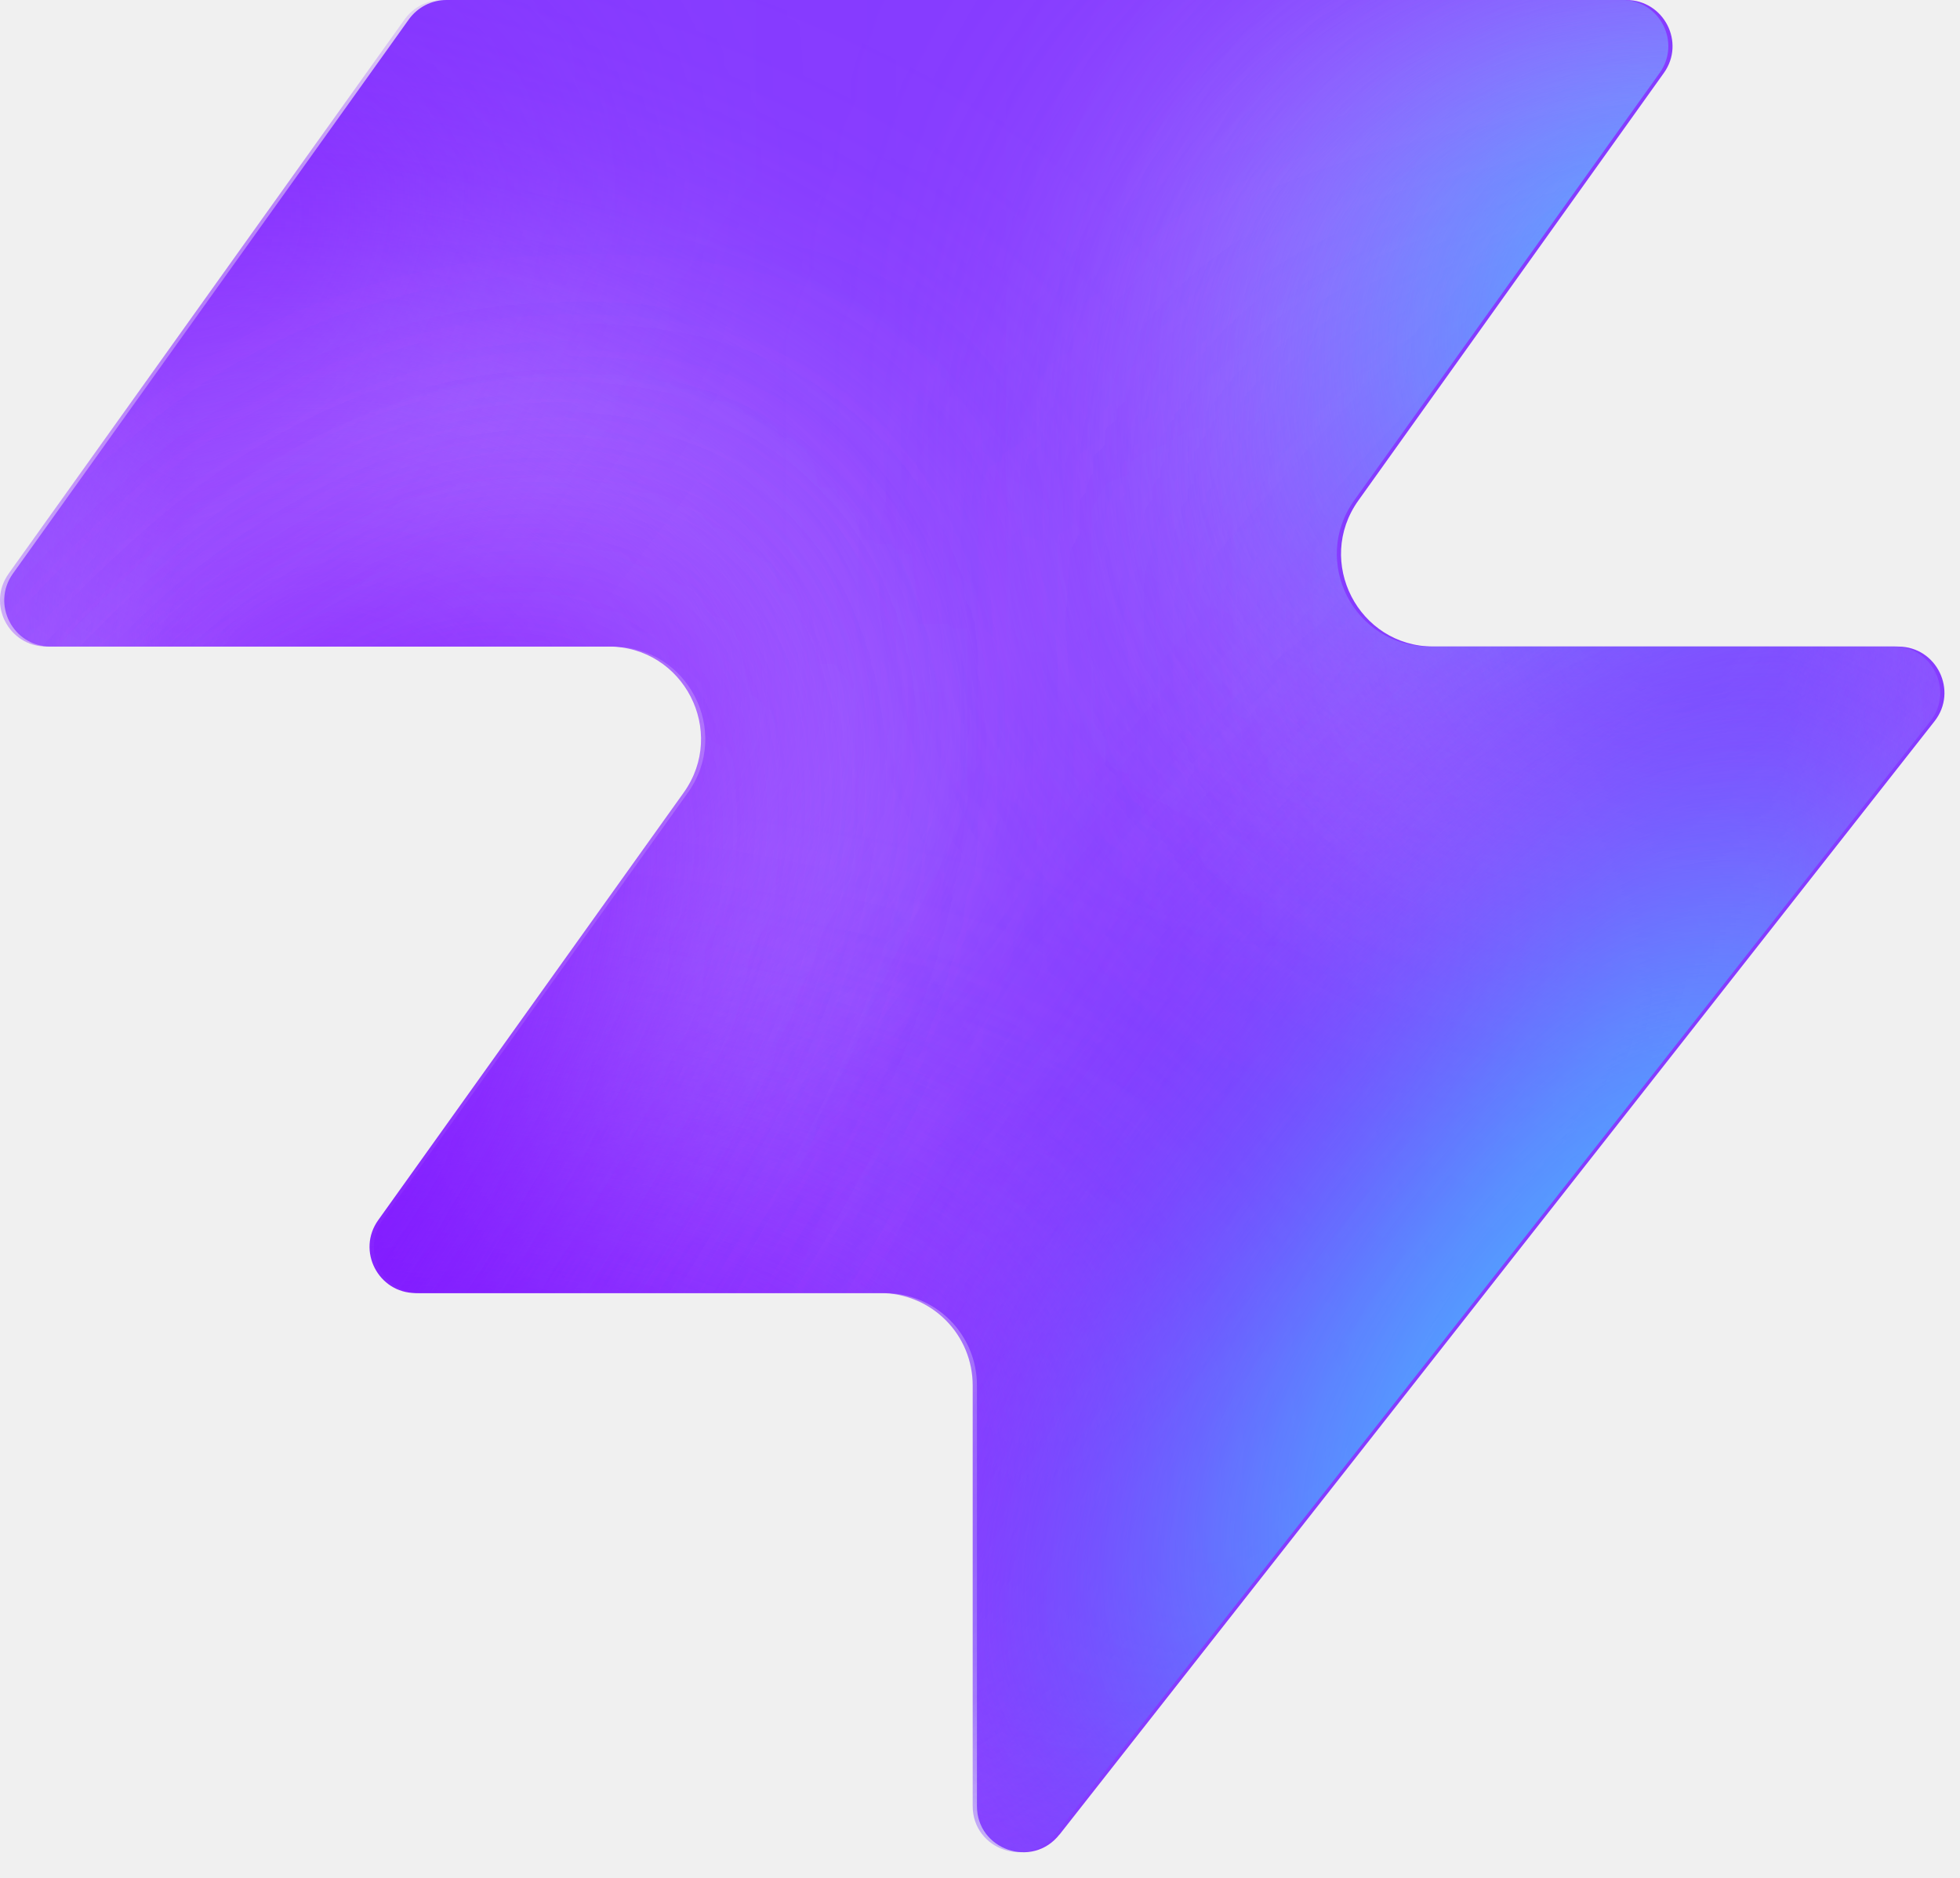
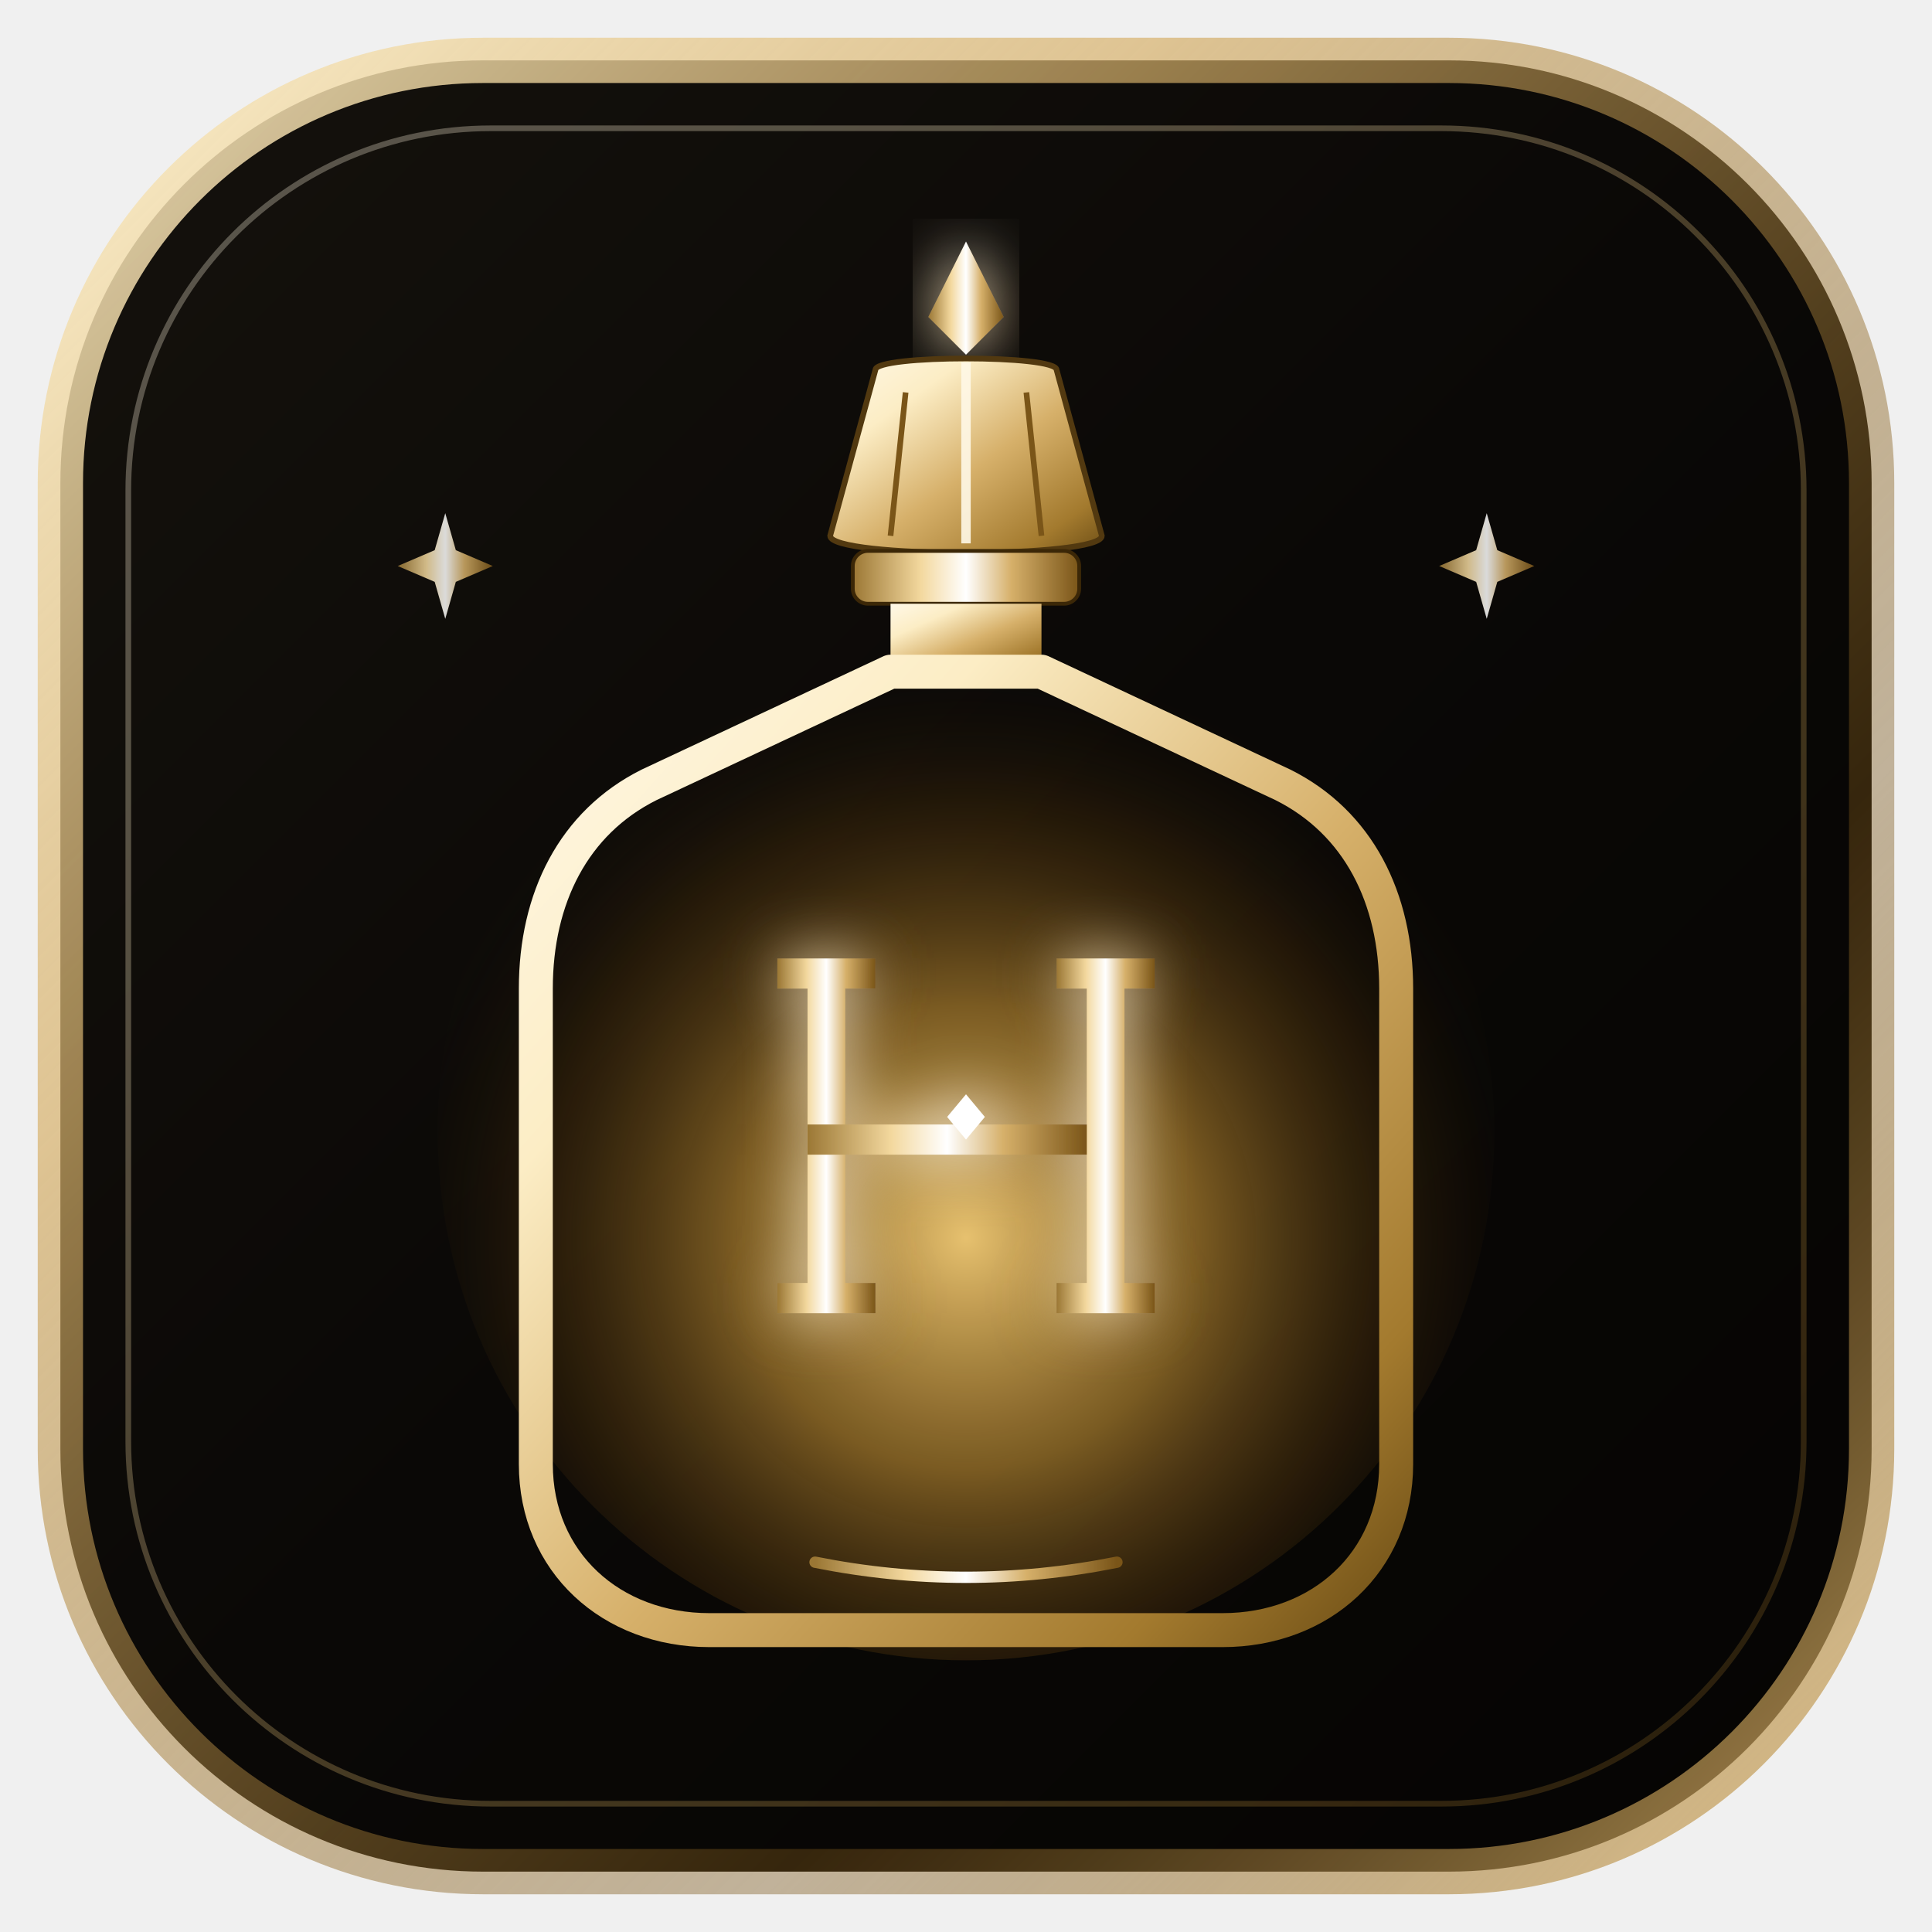
- <svg xmlns="http://www.w3.org/2000/svg" width="48" height="46" fill="none" viewBox="0 0 48 46">
-   <path fill="#863bff" d="M25.946 44.938c-.664.845-2.021.375-2.021-.698V33.937a2.26 2.26 0 0 0-2.262-2.262H10.287c-.92 0-1.456-1.04-.92-1.788l7.48-10.471c1.07-1.497 0-3.578-1.842-3.578H1.237c-.92 0-1.456-1.04-.92-1.788L10.013.474c.214-.297.556-.474.92-.474h28.894c.92 0 1.456 1.04.92 1.788l-7.48 10.471c-1.07 1.498 0 3.579 1.842 3.579h11.377c.943 0 1.473 1.088.89 1.83L25.947 44.94z" style="fill:#863bff;fill:color(display-p3 .525 .23 1);fill-opacity:1" />
-   <mask id="a" width="48" height="46" x="0" y="0" maskUnits="userSpaceOnUse" style="mask-type:alpha">
-     <path fill="#000" d="M25.842 44.938c-.664.844-2.021.375-2.021-.698V33.937a2.26 2.26 0 0 0-2.262-2.262H10.183c-.92 0-1.456-1.04-.92-1.788l7.48-10.471c1.07-1.498 0-3.579-1.842-3.579H1.133c-.92 0-1.456-1.04-.92-1.787L9.91.473c.214-.297.556-.474.92-.474h28.894c.92 0 1.456 1.04.92 1.788l-7.48 10.471c-1.07 1.498 0 3.578 1.842 3.578h11.377c.943 0 1.473 1.088.89 1.832L25.843 44.94z" style="fill:#000;fill-opacity:1" />
-   </mask>
-   <g mask="url(#a)">
-     <g filter="url(#b)">
-       <ellipse cx="5.508" cy="14.704" fill="#ede6ff" rx="5.508" ry="14.704" style="fill:#ede6ff;fill:color(display-p3 .927 .903 1);fill-opacity:1" transform="matrix(.00324 1 1 -.00324 -4.47 31.516)" />
-     </g>
-     <g filter="url(#c)">
-       <ellipse cx="10.399" cy="29.851" fill="#ede6ff" rx="10.399" ry="29.851" style="fill:#ede6ff;fill:color(display-p3 .927 .903 1);fill-opacity:1" transform="matrix(.00324 1 1 -.00324 -39.328 7.883)" />
-     </g>
-     <g filter="url(#d)">
-       <ellipse cx="5.508" cy="30.487" fill="#7e14ff" rx="5.508" ry="30.487" style="fill:#7e14ff;fill:color(display-p3 .492 .077 1);fill-opacity:1" transform="rotate(89.814 -25.913 -14.639)scale(1 -1)" />
-     </g>
-     <g filter="url(#e)">
-       <ellipse cx="5.508" cy="30.599" fill="#7e14ff" rx="5.508" ry="30.599" style="fill:#7e14ff;fill:color(display-p3 .492 .077 1);fill-opacity:1" transform="rotate(89.814 -32.644 -3.334)scale(1 -1)" />
-     </g>
-     <g filter="url(#f)">
-       <ellipse cx="5.508" cy="30.599" fill="#7e14ff" rx="5.508" ry="30.599" style="fill:#7e14ff;fill:color(display-p3 .492 .077 1);fill-opacity:1" transform="matrix(.00324 1 1 -.00324 -34.34 30.47)" />
-     </g>
-     <g filter="url(#g)">
-       <ellipse cx="14.072" cy="22.078" fill="#ede6ff" rx="14.072" ry="22.078" style="fill:#ede6ff;fill:color(display-p3 .927 .903 1);fill-opacity:1" transform="rotate(93.35 24.506 48.493)scale(-1 1)" />
-     </g>
-     <g filter="url(#h)">
-       <ellipse cx="3.47" cy="21.501" fill="#7e14ff" rx="3.47" ry="21.501" style="fill:#7e14ff;fill:color(display-p3 .492 .077 1);fill-opacity:1" transform="rotate(89.009 28.708 47.59)scale(-1 1)" />
-     </g>
-     <g filter="url(#i)">
-       <ellipse cx="3.47" cy="21.501" fill="#7e14ff" rx="3.47" ry="21.501" style="fill:#7e14ff;fill:color(display-p3 .492 .077 1);fill-opacity:1" transform="rotate(89.009 28.708 47.59)scale(-1 1)" />
-     </g>
-     <g filter="url(#j)">
-       <ellipse cx=".387" cy="8.972" fill="#7e14ff" rx="4.407" ry="29.108" style="fill:#7e14ff;fill:color(display-p3 .492 .077 1);fill-opacity:1" transform="rotate(39.51 .387 8.972)" />
-     </g>
-     <g filter="url(#k)">
-       <ellipse cx="47.523" cy="-6.092" fill="#7e14ff" rx="4.407" ry="29.108" style="fill:#7e14ff;fill:color(display-p3 .492 .077 1);fill-opacity:1" transform="rotate(37.892 47.523 -6.092)" />
-     </g>
-     <g filter="url(#l)">
-       <ellipse cx="41.412" cy="6.333" fill="#47bfff" rx="5.971" ry="9.665" style="fill:#47bfff;fill:color(display-p3 .28 .748 1);fill-opacity:1" transform="rotate(37.892 41.412 6.333)" />
-     </g>
-     <g filter="url(#m)">
-       <ellipse cx="-1.879" cy="38.332" fill="#7e14ff" rx="4.407" ry="29.108" style="fill:#7e14ff;fill:color(display-p3 .492 .077 1);fill-opacity:1" transform="rotate(37.892 -1.88 38.332)" />
-     </g>
-     <g filter="url(#n)">
-       <ellipse cx="-1.879" cy="38.332" fill="#7e14ff" rx="4.407" ry="29.108" style="fill:#7e14ff;fill:color(display-p3 .492 .077 1);fill-opacity:1" transform="rotate(37.892 -1.88 38.332)" />
-     </g>
-     <g filter="url(#o)">
-       <ellipse cx="35.651" cy="29.907" fill="#7e14ff" rx="4.407" ry="29.108" style="fill:#7e14ff;fill:color(display-p3 .492 .077 1);fill-opacity:1" transform="rotate(37.892 35.651 29.907)" />
-     </g>
-     <g filter="url(#p)">
-       <ellipse cx="38.418" cy="32.4" fill="#47bfff" rx="5.971" ry="15.297" style="fill:#47bfff;fill:color(display-p3 .28 .748 1);fill-opacity:1" transform="rotate(37.892 38.418 32.4)" />
-     </g>
-   </g>
+ <svg xmlns="http://www.w3.org/2000/svg" viewBox="0 0 512 512" width="100%" height="100%">
  <defs>
-     <filter id="b" width="60.045" height="41.654" x="-19.77" y="16.149" color-interpolation-filters="sRGB" filterUnits="userSpaceOnUse">
-       <feFlood flood-opacity="0" result="BackgroundImageFix" />
-       <feBlend in="SourceGraphic" in2="BackgroundImageFix" result="shape" />
-       <feGaussianBlur result="effect1_foregroundBlur_2002_17158" stdDeviation="7.659" />
-     </filter>
-     <filter id="c" width="90.34" height="51.437" x="-54.613" y="-7.533" color-interpolation-filters="sRGB" filterUnits="userSpaceOnUse">
-       <feFlood flood-opacity="0" result="BackgroundImageFix" />
-       <feBlend in="SourceGraphic" in2="BackgroundImageFix" result="shape" />
-       <feGaussianBlur result="effect1_foregroundBlur_2002_17158" stdDeviation="7.659" />
-     </filter>
-     <filter id="d" width="79.355" height="29.4" x="-49.64" y="2.03" color-interpolation-filters="sRGB" filterUnits="userSpaceOnUse">
-       <feFlood flood-opacity="0" result="BackgroundImageFix" />
-       <feBlend in="SourceGraphic" in2="BackgroundImageFix" result="shape" />
-       <feGaussianBlur result="effect1_foregroundBlur_2002_17158" stdDeviation="4.596" />
-     </filter>
-     <filter id="e" width="79.579" height="29.4" x="-45.045" y="20.029" color-interpolation-filters="sRGB" filterUnits="userSpaceOnUse">
-       <feFlood flood-opacity="0" result="BackgroundImageFix" />
-       <feBlend in="SourceGraphic" in2="BackgroundImageFix" result="shape" />
-       <feGaussianBlur result="effect1_foregroundBlur_2002_17158" stdDeviation="4.596" />
-     </filter>
-     <filter id="f" width="79.579" height="29.4" x="-43.513" y="21.178" color-interpolation-filters="sRGB" filterUnits="userSpaceOnUse">
-       <feFlood flood-opacity="0" result="BackgroundImageFix" />
-       <feBlend in="SourceGraphic" in2="BackgroundImageFix" result="shape" />
-       <feGaussianBlur result="effect1_foregroundBlur_2002_17158" stdDeviation="4.596" />
-     </filter>
-     <filter id="g" width="74.749" height="58.852" x="15.756" y="-17.901" color-interpolation-filters="sRGB" filterUnits="userSpaceOnUse">
-       <feFlood flood-opacity="0" result="BackgroundImageFix" />
-       <feBlend in="SourceGraphic" in2="BackgroundImageFix" result="shape" />
-       <feGaussianBlur result="effect1_foregroundBlur_2002_17158" stdDeviation="7.659" />
-     </filter>
-     <filter id="h" width="61.377" height="25.362" x="23.548" y="2.284" color-interpolation-filters="sRGB" filterUnits="userSpaceOnUse">
-       <feFlood flood-opacity="0" result="BackgroundImageFix" />
-       <feBlend in="SourceGraphic" in2="BackgroundImageFix" result="shape" />
-       <feGaussianBlur result="effect1_foregroundBlur_2002_17158" stdDeviation="4.596" />
-     </filter>
-     <filter id="i" width="61.377" height="25.362" x="23.548" y="2.284" color-interpolation-filters="sRGB" filterUnits="userSpaceOnUse">
-       <feFlood flood-opacity="0" result="BackgroundImageFix" />
-       <feBlend in="SourceGraphic" in2="BackgroundImageFix" result="shape" />
-       <feGaussianBlur result="effect1_foregroundBlur_2002_17158" stdDeviation="4.596" />
-     </filter>
-     <filter id="j" width="56.045" height="63.649" x="-27.636" y="-22.853" color-interpolation-filters="sRGB" filterUnits="userSpaceOnUse">
-       <feFlood flood-opacity="0" result="BackgroundImageFix" />
-       <feBlend in="SourceGraphic" in2="BackgroundImageFix" result="shape" />
-       <feGaussianBlur result="effect1_foregroundBlur_2002_17158" stdDeviation="4.596" />
-     </filter>
-     <filter id="k" width="54.814" height="64.646" x="20.116" y="-38.415" color-interpolation-filters="sRGB" filterUnits="userSpaceOnUse">
-       <feFlood flood-opacity="0" result="BackgroundImageFix" />
-       <feBlend in="SourceGraphic" in2="BackgroundImageFix" result="shape" />
-       <feGaussianBlur result="effect1_foregroundBlur_2002_17158" stdDeviation="4.596" />
-     </filter>
-     <filter id="l" width="33.541" height="35.313" x="24.641" y="-11.323" color-interpolation-filters="sRGB" filterUnits="userSpaceOnUse">
-       <feFlood flood-opacity="0" result="BackgroundImageFix" />
-       <feBlend in="SourceGraphic" in2="BackgroundImageFix" result="shape" />
-       <feGaussianBlur result="effect1_foregroundBlur_2002_17158" stdDeviation="4.596" />
-     </filter>
-     <filter id="m" width="54.814" height="64.646" x="-29.286" y="6.009" color-interpolation-filters="sRGB" filterUnits="userSpaceOnUse">
-       <feFlood flood-opacity="0" result="BackgroundImageFix" />
-       <feBlend in="SourceGraphic" in2="BackgroundImageFix" result="shape" />
-       <feGaussianBlur result="effect1_foregroundBlur_2002_17158" stdDeviation="4.596" />
-     </filter>
-     <filter id="n" width="54.814" height="64.646" x="-29.286" y="6.009" color-interpolation-filters="sRGB" filterUnits="userSpaceOnUse">
-       <feFlood flood-opacity="0" result="BackgroundImageFix" />
-       <feBlend in="SourceGraphic" in2="BackgroundImageFix" result="shape" />
-       <feGaussianBlur result="effect1_foregroundBlur_2002_17158" stdDeviation="4.596" />
-     </filter>
-     <filter id="o" width="54.814" height="64.646" x="8.244" y="-2.416" color-interpolation-filters="sRGB" filterUnits="userSpaceOnUse">
-       <feFlood flood-opacity="0" result="BackgroundImageFix" />
-       <feBlend in="SourceGraphic" in2="BackgroundImageFix" result="shape" />
-       <feGaussianBlur result="effect1_foregroundBlur_2002_17158" stdDeviation="4.596" />
-     </filter>
-     <filter id="p" width="39.409" height="43.623" x="18.713" y="10.588" color-interpolation-filters="sRGB" filterUnits="userSpaceOnUse">
-       <feFlood flood-opacity="0" result="BackgroundImageFix" />
-       <feBlend in="SourceGraphic" in2="BackgroundImageFix" result="shape" />
-       <feGaussianBlur result="effect1_foregroundBlur_2002_17158" stdDeviation="4.596" />
+     <linearGradient id="goldLight" x1="0%" y1="0%" x2="100%" y2="100%">
+       <stop offset="0%" stop-color="#fff8e7" />
+       <stop offset="25%" stop-color="#fcedc5" />
+       <stop offset="55%" stop-color="#d6b06a" />
+       <stop offset="85%" stop-color="#a37a2e" />
+       <stop offset="100%" stop-color="#6e4f16" />
+     </linearGradient>
+     <linearGradient id="goldSheen" x1="0%" y1="50%" x2="100%" y2="50%">
+       <stop offset="0%" stop-color="#9b7734" />
+       <stop offset="30%" stop-color="#f3d89e" />
+       <stop offset="50%" stop-color="#ffffff" />
+       <stop offset="70%" stop-color="#d6b06a" />
+       <stop offset="100%" stop-color="#7a5518" />
+     </linearGradient>
+     <radialGradient id="elixirGlow" cx="50%" cy="60%" r="55%">
+       <stop offset="0%" stop-color="#ffd57a" stop-opacity="0.9" />
+       <stop offset="40%" stop-color="#c59235" stop-opacity="0.6" />
+       <stop offset="75%" stop-color="#6b450e" stop-opacity="0.25" />
+       <stop offset="100%" stop-color="#140f08" stop-opacity="0" />
+     </radialGradient>
+     <linearGradient id="bgGrad" x1="0%" y1="0%" x2="100%" y2="100%">
+       <stop offset="0%" stop-color="#15120d" />
+       <stop offset="50%" stop-color="#0a0806" />
+       <stop offset="100%" stop-color="#050403" />
+     </linearGradient>
+     <linearGradient id="borderGrad" x1="0%" y1="0%" x2="100%" y2="100%">
+       <stop offset="0%" stop-color="#fcedc5" stop-opacity="0.9" />
+       <stop offset="30%" stop-color="#d6b06a" stop-opacity="0.7" />
+       <stop offset="70%" stop-color="#7a5518" stop-opacity="0.4" />
+       <stop offset="100%" stop-color="#d6b06a" stop-opacity="0.8" />
+     </linearGradient>
+     <filter id="royalGlow" x="-20%" y="-20%" width="140%" height="140%">
+       <feGaussianBlur stdDeviation="8" result="blur" />
+       <feComposite in="SourceGraphic" in2="blur" operator="over" />
    </filter>
  </defs>
+   <rect x="16" y="16" width="480" height="480" rx="112" ry="112" fill="url(#bgGrad)" stroke="url(#borderGrad)" stroke-width="12" />
+   <rect x="34" y="34" width="444" height="444" rx="96" ry="96" fill="none" stroke="url(#goldLight)" stroke-width="1.5" stroke-opacity="0.3" />
+   <circle cx="256" cy="300" r="140" fill="url(#elixirGlow)" />
+   <path d="M256 64 L266 84 L256 94 L246 84 Z" fill="url(#goldSheen)" filter="url(#royalGlow)" />
+   <path d="M232 98 C232 94, 280 94, 280 98 L292 142 C292 148, 220 148, 220 142 Z" fill="url(#goldLight)" stroke="#523910" stroke-width="1.5" />
+   <line x1="256" y1="96" x2="256" y2="144" stroke="#fff8e7" stroke-width="2.5" stroke-opacity="0.9" />
+   <line x1="240" y1="104" x2="236" y2="142" stroke="#7a5518" stroke-width="1.5" />
+   <line x1="272" y1="104" x2="276" y2="142" stroke="#7a5518" stroke-width="1.5" />
+   <rect x="226" y="146" width="60" height="14" rx="4" fill="url(#goldSheen)" stroke="#3b2707" stroke-width="1" />
+   <rect x="236" y="160" width="40" height="18" fill="url(#goldLight)" />
+   <path d="M236 178        L172 208        C152 218, 142 238, 142 262        L142 388        C142 414, 162 432, 188 432        L324 432        C350 432, 370 414, 370 388        L370 262        C370 238, 360 218, 340 208        L276 178        Z" fill="none" stroke="url(#goldLight)" stroke-width="9" stroke-linejoin="round" />
+   <path d="M156 398 L356 398" stroke="url(#goldSheen)" stroke-width="4" stroke-opacity="0.6" stroke-linecap="round" />
+   <path d="M164 234 L164 382" stroke="url(#goldLight)" stroke-width="3" stroke-opacity="0.4" stroke-linecap="round" />
+   <path d="M348 234 L348 382" stroke="url(#goldLight)" stroke-width="3" stroke-opacity="0.4" stroke-linecap="round" />
+   <g fill="url(#goldSheen)" filter="url(#royalGlow)">
+     <path d="M206 254 L232 254 L232 262 L224 262 L224 340 L232 340 L232 348 L206 348 L206 340 L214 340 L214 262 L206 262 Z" />
+     <path d="M280 254 L306 254 L306 262 L298 262 L298 340 L306 340 L306 348 L280 348 L280 340 L288 340 L288 262 L280 262 Z" />
+     <path d="M214 298 L288 298 L288 306 L214 306 Z" />
+     <polygon points="251,296 256,290 261,296 256,302" fill="#ffffff" />
+   </g>
+   <g transform="translate(104, 136) scale(0.7)">
+     <path d="M20 0 L24 14 L38 20 L24 26 L20 40 L16 26 L2 20 L16 14 Z" fill="url(#goldSheen)" opacity="0.85" />
+   </g>
+   <g transform="translate(380, 136) scale(0.7)">
+     <path d="M20 0 L24 14 L38 20 L24 26 L20 40 L16 26 L2 20 L16 14 Z" fill="url(#goldSheen)" opacity="0.85" />
+   </g>
+   <path d="M216 414 Q256 422 296 414" stroke="url(#goldSheen)" stroke-width="3" fill="none" stroke-linecap="round" />
</svg>
